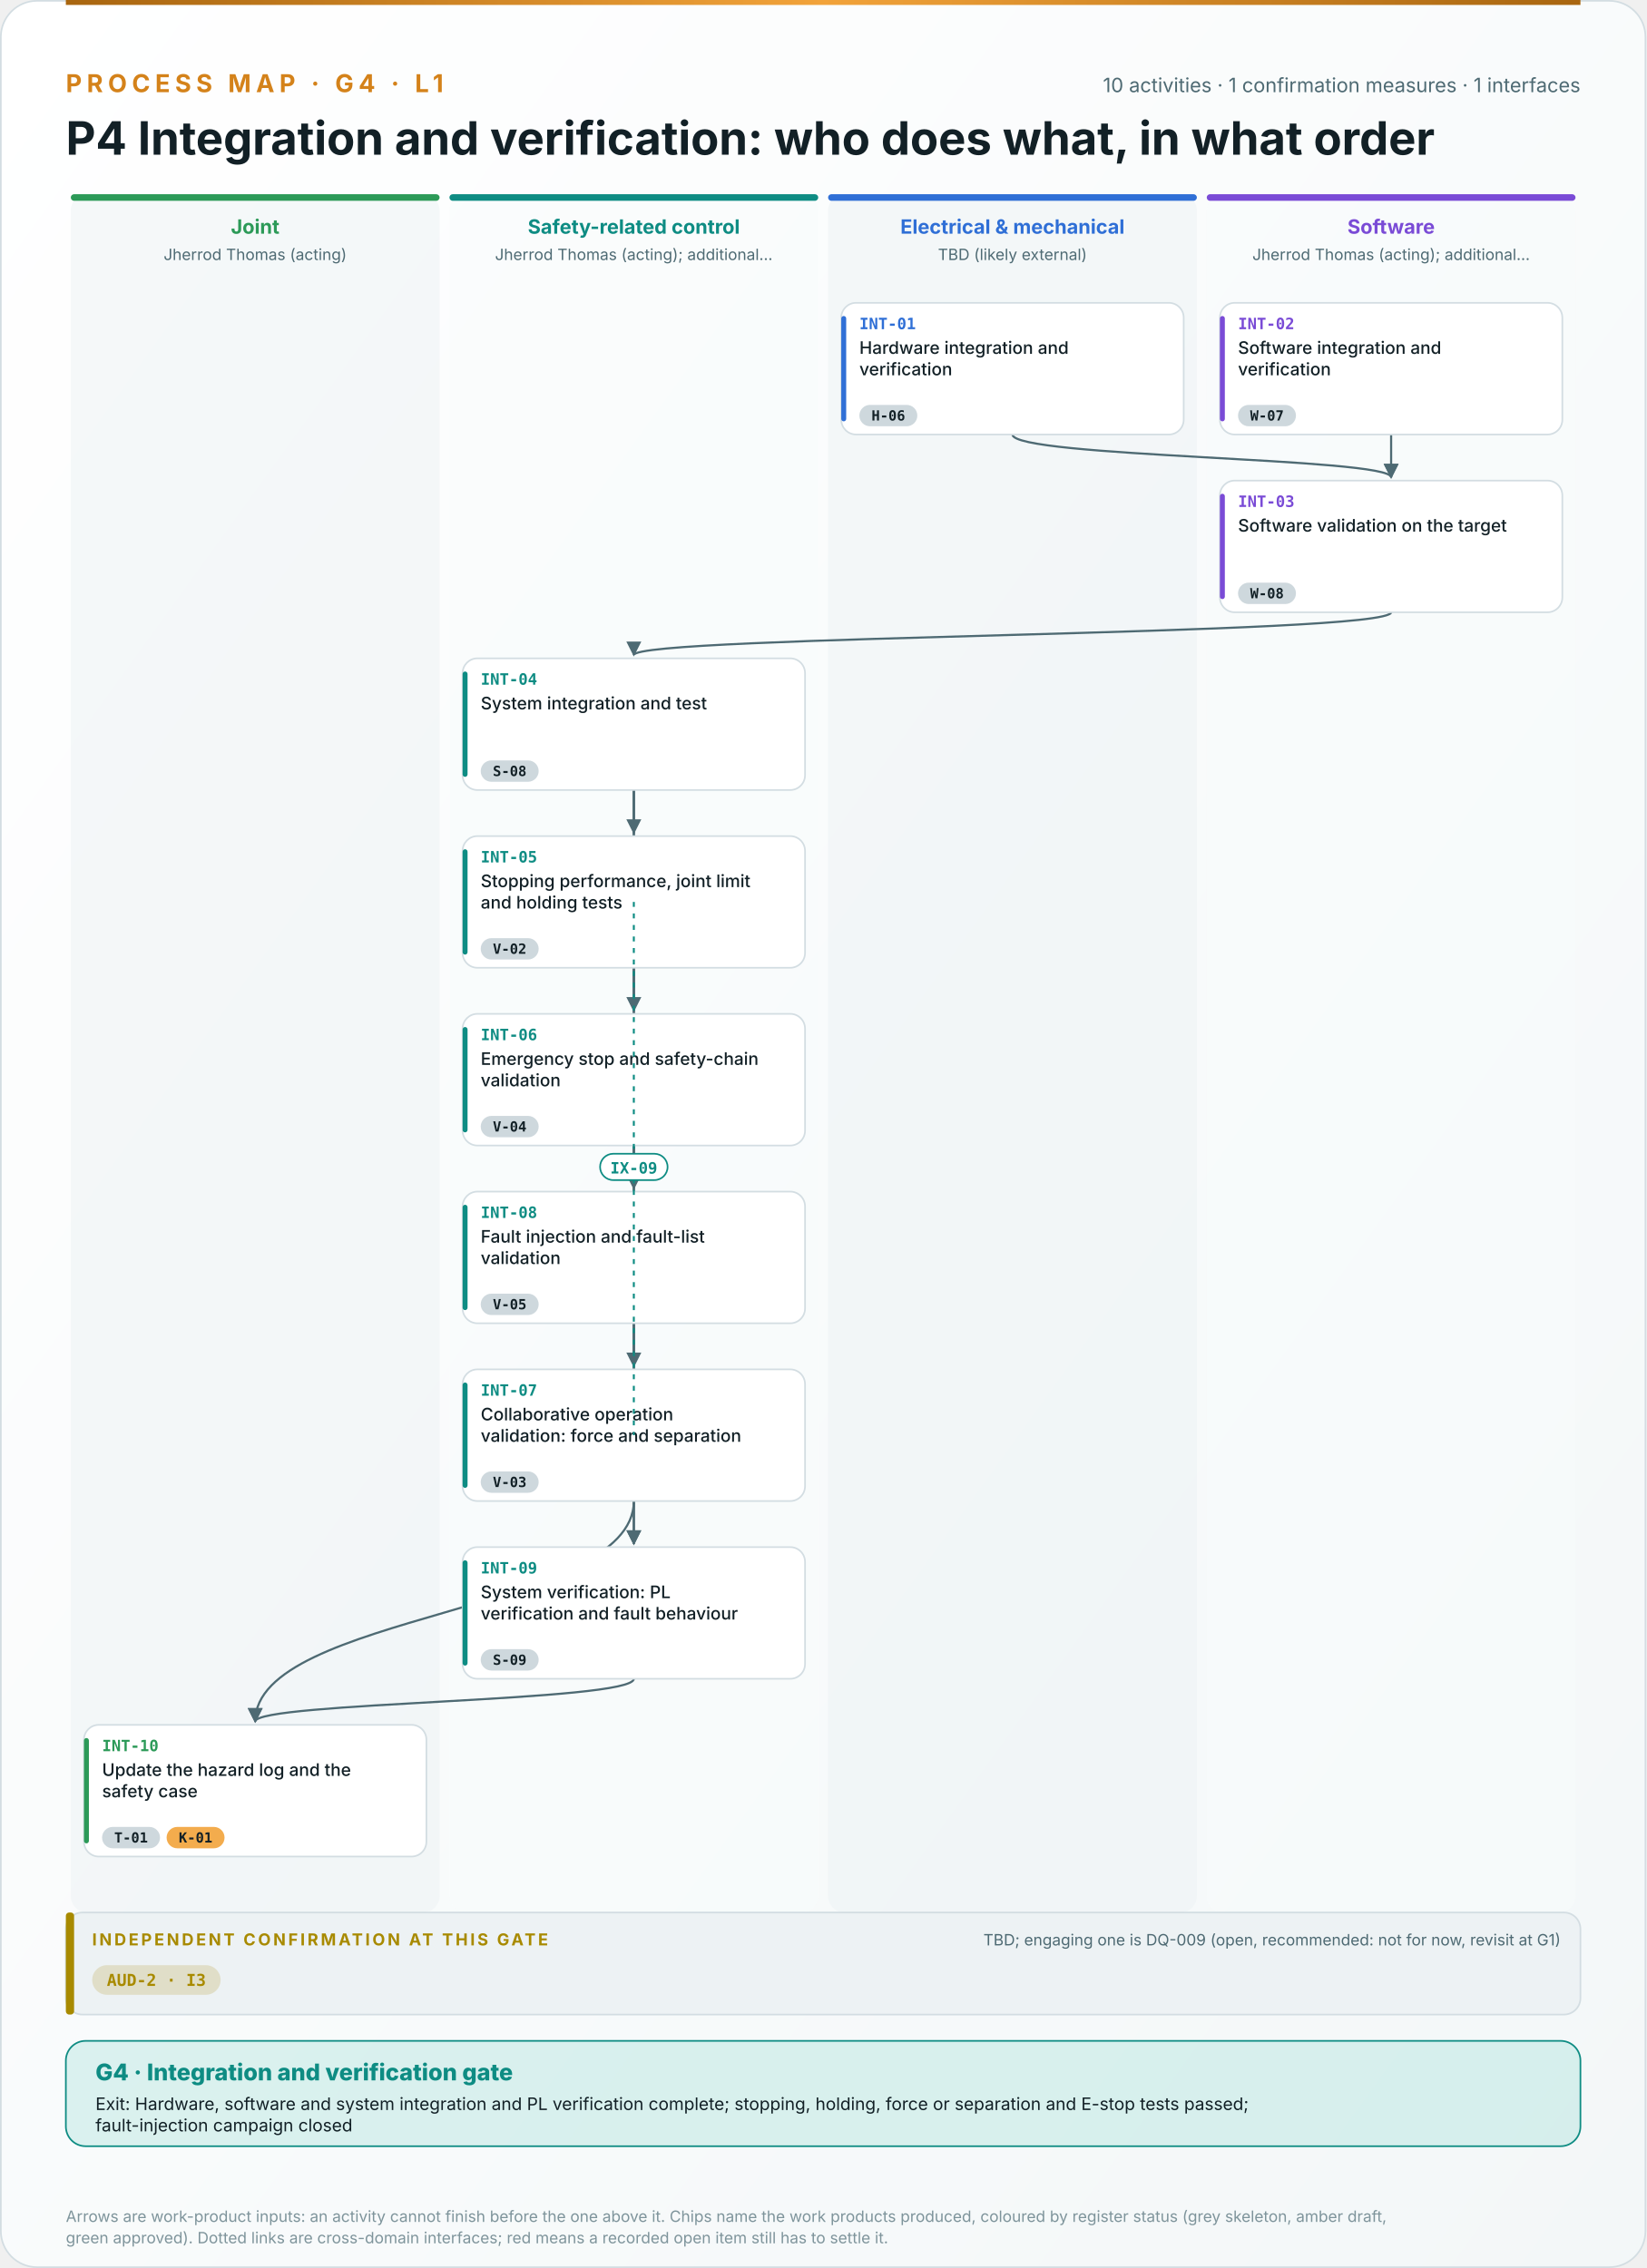
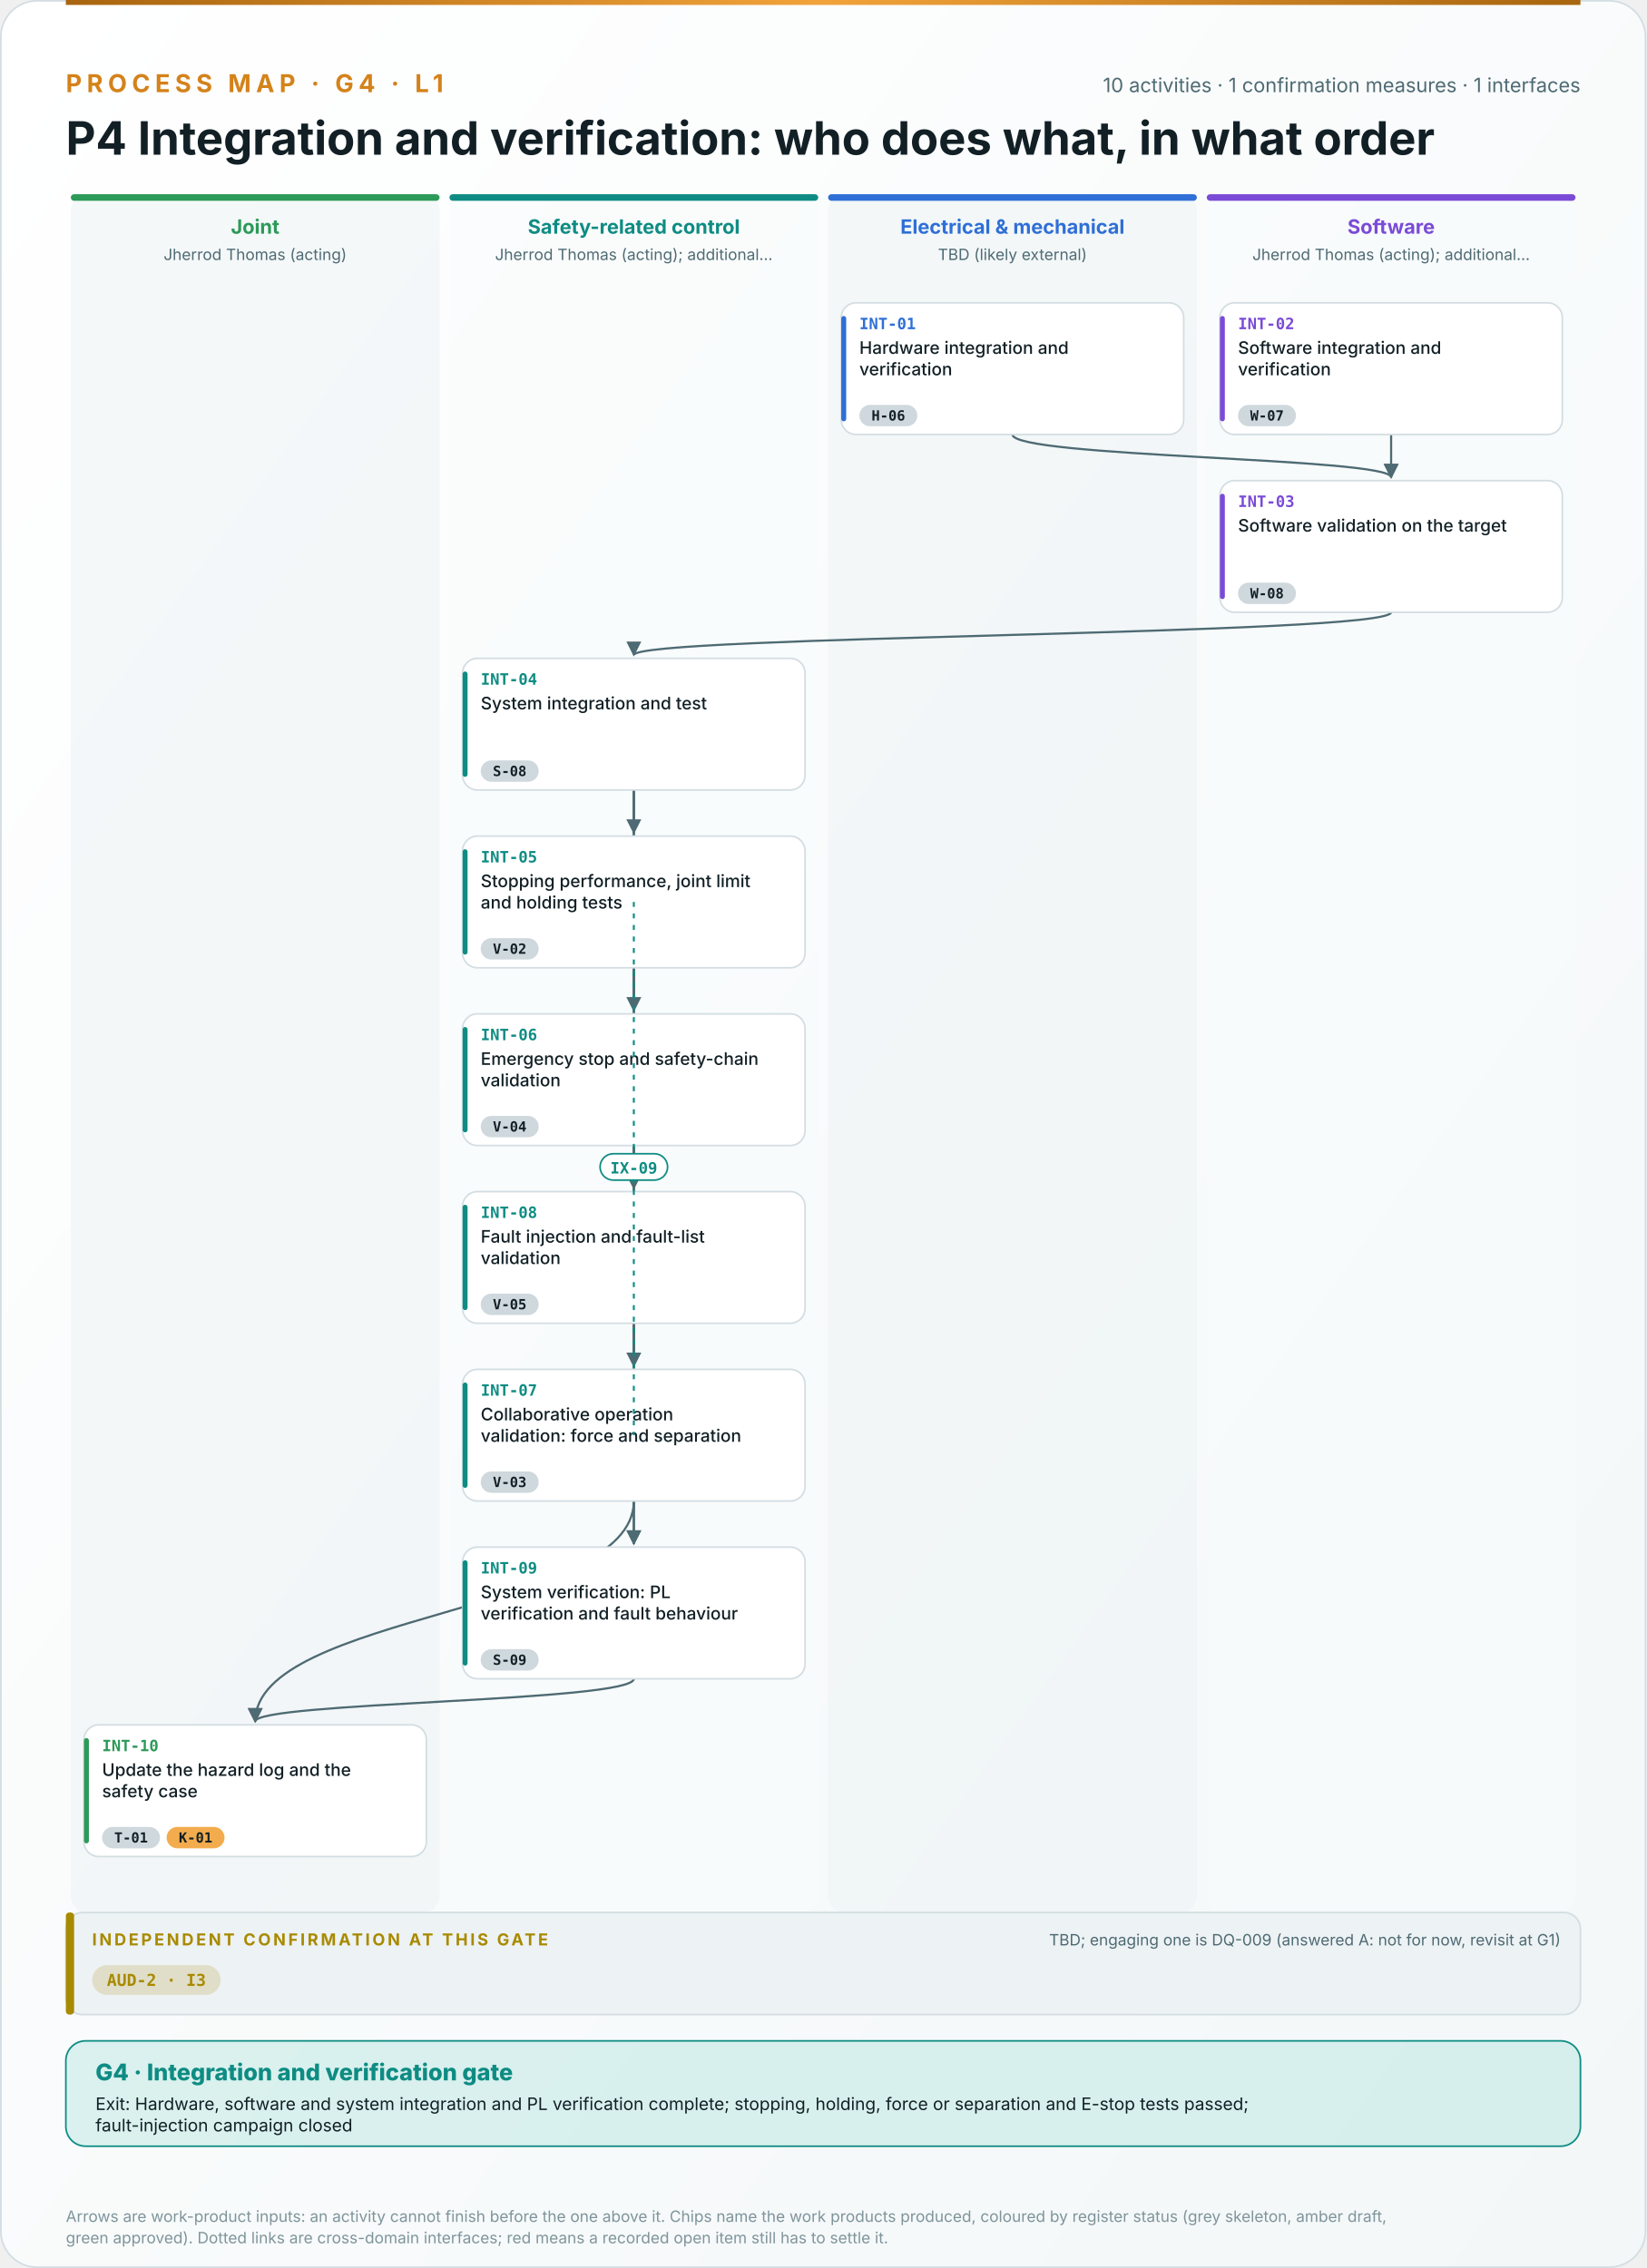
<svg xmlns="http://www.w3.org/2000/svg" width="1000" height="1378" viewBox="0 0 1000 1378" role="img" aria-labelledby="p4-t p4-d">
  <defs>
    <linearGradient id="p4-bg" x1="0" y1="0" x2="1" y2="1">
      <stop offset="0" stop-color="#FFFFFF" />
      <stop offset="1" stop-color="#F3F7F8" />
    </linearGradient>
    <linearGradient id="p4-amber" x1="0" y1="0" x2="1" y2="0">
      <stop offset="0" stop-color="#A8650F" />
      <stop offset="0.5" stop-color="#F2A33A" />
      <stop offset="1" stop-color="#A8650F" />
    </linearGradient>
    <marker id="p4-arrow" viewBox="0 0 10 10" refX="9" refY="5" markerWidth="7" markerHeight="7" orient="auto-start-reverse">
      <path d="M0,0 L10,5 L0,10 z" fill="#4E6A73" />
    </marker>
    <marker id="p4-arrow-amber" viewBox="0 0 10 10" refX="9" refY="5" markerWidth="7" markerHeight="7" orient="auto-start-reverse">
      <path d="M0,0 L10,5 L0,10 z" fill="#D4821A" />
    </marker>
  </defs>
  <rect x="0.5" y="0.5" width="999" height="1377" rx="22" fill="url(#p4-bg)" stroke="#D3DDE2" />
  <rect x="40" y="0" width="920" height="3" fill="url(#p4-amber)" />
  <text x="40" y="56" font-family="Inter, 'Segoe UI', 'Helvetica Neue', Helvetica, Arial, sans-serif" font-size="15" font-weight="700" fill="#D4821A" text-anchor="start" letter-spacing="3">PROCESS MAP · G4 · L1</text>
  <text x="40" y="94" font-family="Inter, 'Segoe UI', 'Helvetica Neue', Helvetica, Arial, sans-serif" font-size="28" font-weight="700" fill="#122026" text-anchor="start">P4 Integration and verification: who does what, in what order</text>
  <text x="960" y="56" font-family="Inter, 'Segoe UI', 'Helvetica Neue', Helvetica, Arial, sans-serif" font-size="12" font-weight="400" fill="#4E6A73" text-anchor="end">10 activities · 1 confirmation measures · 1 interfaces</text>
  <rect x="43" y="118" width="224" height="1044" rx="10" fill="#EDF2F4" fill-opacity="0.55" />
  <rect x="43" y="118" width="224" height="4" rx="2" fill="#2C9A58" />
  <text x="155" y="142" font-family="Inter, 'Segoe UI', 'Helvetica Neue', Helvetica, Arial, sans-serif" font-size="12" font-weight="700" fill="#2C9A58" text-anchor="middle">Joint</text>
  <text x="155" y="158" font-family="Inter, 'Segoe UI', 'Helvetica Neue', Helvetica, Arial, sans-serif" font-size="9.5" font-weight="400" fill="#4E6A73" text-anchor="middle">Jherrod Thomas (acting)</text>
  <rect x="273" y="118" width="224" height="1044" rx="10" fill="#F7FAFB" fill-opacity="0.55" />
  <rect x="273" y="118" width="224" height="4" rx="2" fill="#0E8C83" />
  <text x="385" y="142" font-family="Inter, 'Segoe UI', 'Helvetica Neue', Helvetica, Arial, sans-serif" font-size="12" font-weight="700" fill="#0E8C83" text-anchor="middle">Safety-related control</text>
  <text x="385" y="158" font-family="Inter, 'Segoe UI', 'Helvetica Neue', Helvetica, Arial, sans-serif" font-size="9.5" font-weight="400" fill="#4E6A73" text-anchor="middle">Jherrod Thomas (acting); additional…</text>
  <rect x="503" y="118" width="224" height="1044" rx="10" fill="#EDF2F4" fill-opacity="0.55" />
  <rect x="503" y="118" width="224" height="4" rx="2" fill="#2F6FD6" />
  <text x="615" y="142" font-family="Inter, 'Segoe UI', 'Helvetica Neue', Helvetica, Arial, sans-serif" font-size="12" font-weight="700" fill="#2F6FD6" text-anchor="middle">Electrical &amp; mechanical</text>
  <text x="615" y="158" font-family="Inter, 'Segoe UI', 'Helvetica Neue', Helvetica, Arial, sans-serif" font-size="9.5" font-weight="400" fill="#4E6A73" text-anchor="middle">TBD (likely external)</text>
  <rect x="733" y="118" width="224" height="1044" rx="10" fill="#F7FAFB" fill-opacity="0.55" />
  <rect x="733" y="118" width="224" height="4" rx="2" fill="#7A4BD6" />
  <text x="845" y="142" font-family="Inter, 'Segoe UI', 'Helvetica Neue', Helvetica, Arial, sans-serif" font-size="12" font-weight="700" fill="#7A4BD6" text-anchor="middle">Software</text>
  <text x="845" y="158" font-family="Inter, 'Segoe UI', 'Helvetica Neue', Helvetica, Arial, sans-serif" font-size="9.5" font-weight="400" fill="#4E6A73" text-anchor="middle">Jherrod Thomas (acting); additional…</text>
  <path d="M615.0,264.0 C615.0,278.0 845.0,278.0 845.0,290.0" fill="none" stroke="#4E6A73" stroke-width="1.3" marker-end="url(#p4-arrow)" />
  <path d="M845.0,264.0 L845.0,290.0" fill="none" stroke="#4E6A73" stroke-width="1.3" marker-end="url(#p4-arrow)" />
  <path d="M845.0,372.0 C845.0,386.0 385.0,386.0 385.0,398.0" fill="none" stroke="#4E6A73" stroke-width="1.3" marker-end="url(#p4-arrow)" />
  <path d="M385.0,480.0 L385.0,506.0" fill="none" stroke="#4E6A73" stroke-width="1.3" marker-end="url(#p4-arrow)" />
  <path d="M385.0,480.0 L385.0,614.0" fill="none" stroke="#4E6A73" stroke-width="1.3" marker-end="url(#p4-arrow)" />
  <path d="M385.0,588.0 L385.0,830.0" fill="none" stroke="#4E6A73" stroke-width="1.3" marker-end="url(#p4-arrow)" />
  <path d="M385.0,480.0 L385.0,722.0" fill="none" stroke="#4E6A73" stroke-width="1.3" marker-end="url(#p4-arrow)" />
  <path d="M385.0,696.0 L385.0,938.0" fill="none" stroke="#4E6A73" stroke-width="1.3" marker-end="url(#p4-arrow)" />
  <path d="M385.0,804.0 L385.0,938.0" fill="none" stroke="#4E6A73" stroke-width="1.3" marker-end="url(#p4-arrow)" />
  <path d="M385.0,912.0 C385.0,980.0 155.0,980.0 155.0,1046.0" fill="none" stroke="#4E6A73" stroke-width="1.3" marker-end="url(#p4-arrow)" />
  <path d="M385.0,1020.0 C385.0,1034.0 155.0,1034.0 155.0,1046.0" fill="none" stroke="#4E6A73" stroke-width="1.3" marker-end="url(#p4-arrow)" />
  <rect x="511" y="184" width="208" height="80" rx="9" fill="#FFFFFF" stroke="#D3DDE2" stroke-width="1" />
  <rect x="511" y="192" width="3" height="64" rx="1.5" fill="#2F6FD6" />
  <text x="522" y="200" font-family="'JetBrains Mono', 'SFMono-Regular', Menlo, Consolas, monospace" font-size="9.5" font-weight="700" fill="#2F6FD6" text-anchor="start">INT-01</text>
  <text x="522" y="215" font-family="Inter, 'Segoe UI', 'Helvetica Neue', Helvetica, Arial, sans-serif" font-size="10.5" font-weight="500" fill="#122026" text-anchor="start">Hardware integration and</text>
  <text x="522" y="228" font-family="Inter, 'Segoe UI', 'Helvetica Neue', Helvetica, Arial, sans-serif" font-size="10.5" font-weight="500" fill="#122026" text-anchor="start">verification</text>
  <rect x="522" y="246" width="35.2" height="13" rx="6.5" fill="#C9D4D9" fill-opacity="0.9" />
  <text x="539.6" y="255.5" font-family="'JetBrains Mono', 'SFMono-Regular', Menlo, Consolas, monospace" font-size="8.5" font-weight="700" fill="#122026" text-anchor="middle">H-06</text>
  <rect x="741" y="184" width="208" height="80" rx="9" fill="#FFFFFF" stroke="#D3DDE2" stroke-width="1" />
  <rect x="741" y="192" width="3" height="64" rx="1.5" fill="#7A4BD6" />
  <text x="752" y="200" font-family="'JetBrains Mono', 'SFMono-Regular', Menlo, Consolas, monospace" font-size="9.5" font-weight="700" fill="#7A4BD6" text-anchor="start">INT-02</text>
  <text x="752" y="215" font-family="Inter, 'Segoe UI', 'Helvetica Neue', Helvetica, Arial, sans-serif" font-size="10.5" font-weight="500" fill="#122026" text-anchor="start">Software integration and</text>
  <text x="752" y="228" font-family="Inter, 'Segoe UI', 'Helvetica Neue', Helvetica, Arial, sans-serif" font-size="10.5" font-weight="500" fill="#122026" text-anchor="start">verification</text>
  <rect x="752" y="246" width="35.2" height="13" rx="6.5" fill="#C9D4D9" fill-opacity="0.9" />
  <text x="769.6" y="255.5" font-family="'JetBrains Mono', 'SFMono-Regular', Menlo, Consolas, monospace" font-size="8.5" font-weight="700" fill="#122026" text-anchor="middle">W-07</text>
  <rect x="741" y="292" width="208" height="80" rx="9" fill="#FFFFFF" stroke="#D3DDE2" stroke-width="1" />
  <rect x="741" y="300" width="3" height="64" rx="1.5" fill="#7A4BD6" />
  <text x="752" y="308" font-family="'JetBrains Mono', 'SFMono-Regular', Menlo, Consolas, monospace" font-size="9.5" font-weight="700" fill="#7A4BD6" text-anchor="start">INT-03</text>
  <text x="752" y="323" font-family="Inter, 'Segoe UI', 'Helvetica Neue', Helvetica, Arial, sans-serif" font-size="10.5" font-weight="500" fill="#122026" text-anchor="start">Software validation on the target</text>
  <rect x="752" y="354" width="35.2" height="13" rx="6.5" fill="#C9D4D9" fill-opacity="0.9" />
  <text x="769.6" y="363.5" font-family="'JetBrains Mono', 'SFMono-Regular', Menlo, Consolas, monospace" font-size="8.5" font-weight="700" fill="#122026" text-anchor="middle">W-08</text>
  <rect x="281" y="400" width="208" height="80" rx="9" fill="#FFFFFF" stroke="#D3DDE2" stroke-width="1" />
  <rect x="281" y="408" width="3" height="64" rx="1.5" fill="#0E8C83" />
  <text x="292" y="416" font-family="'JetBrains Mono', 'SFMono-Regular', Menlo, Consolas, monospace" font-size="9.5" font-weight="700" fill="#0E8C83" text-anchor="start">INT-04</text>
  <text x="292" y="431" font-family="Inter, 'Segoe UI', 'Helvetica Neue', Helvetica, Arial, sans-serif" font-size="10.5" font-weight="500" fill="#122026" text-anchor="start">System integration and test</text>
  <rect x="292" y="462" width="35.2" height="13" rx="6.5" fill="#C9D4D9" fill-opacity="0.9" />
  <text x="309.6" y="471.5" font-family="'JetBrains Mono', 'SFMono-Regular', Menlo, Consolas, monospace" font-size="8.5" font-weight="700" fill="#122026" text-anchor="middle">S-08</text>
  <rect x="281" y="508" width="208" height="80" rx="9" fill="#FFFFFF" stroke="#D3DDE2" stroke-width="1" />
  <rect x="281" y="516" width="3" height="64" rx="1.5" fill="#0E8C83" />
  <text x="292" y="524" font-family="'JetBrains Mono', 'SFMono-Regular', Menlo, Consolas, monospace" font-size="9.5" font-weight="700" fill="#0E8C83" text-anchor="start">INT-05</text>
  <text x="292" y="539" font-family="Inter, 'Segoe UI', 'Helvetica Neue', Helvetica, Arial, sans-serif" font-size="10.5" font-weight="500" fill="#122026" text-anchor="start">Stopping performance, joint limit</text>
  <text x="292" y="552" font-family="Inter, 'Segoe UI', 'Helvetica Neue', Helvetica, Arial, sans-serif" font-size="10.5" font-weight="500" fill="#122026" text-anchor="start">and holding tests</text>
  <rect x="292" y="570" width="35.2" height="13" rx="6.5" fill="#C9D4D9" fill-opacity="0.9" />
  <text x="309.6" y="579.5" font-family="'JetBrains Mono', 'SFMono-Regular', Menlo, Consolas, monospace" font-size="8.5" font-weight="700" fill="#122026" text-anchor="middle">V-02</text>
  <rect x="281" y="616" width="208" height="80" rx="9" fill="#FFFFFF" stroke="#D3DDE2" stroke-width="1" />
  <rect x="281" y="624" width="3" height="64" rx="1.5" fill="#0E8C83" />
  <text x="292" y="632" font-family="'JetBrains Mono', 'SFMono-Regular', Menlo, Consolas, monospace" font-size="9.5" font-weight="700" fill="#0E8C83" text-anchor="start">INT-06</text>
  <text x="292" y="647" font-family="Inter, 'Segoe UI', 'Helvetica Neue', Helvetica, Arial, sans-serif" font-size="10.5" font-weight="500" fill="#122026" text-anchor="start">Emergency stop and safety-chain</text>
  <text x="292" y="660" font-family="Inter, 'Segoe UI', 'Helvetica Neue', Helvetica, Arial, sans-serif" font-size="10.5" font-weight="500" fill="#122026" text-anchor="start">validation</text>
  <rect x="292" y="678" width="35.2" height="13" rx="6.5" fill="#C9D4D9" fill-opacity="0.9" />
  <text x="309.6" y="687.5" font-family="'JetBrains Mono', 'SFMono-Regular', Menlo, Consolas, monospace" font-size="8.5" font-weight="700" fill="#122026" text-anchor="middle">V-04</text>
  <rect x="281" y="832" width="208" height="80" rx="9" fill="#FFFFFF" stroke="#D3DDE2" stroke-width="1" />
  <rect x="281" y="840" width="3" height="64" rx="1.5" fill="#0E8C83" />
  <text x="292" y="848" font-family="'JetBrains Mono', 'SFMono-Regular', Menlo, Consolas, monospace" font-size="9.5" font-weight="700" fill="#0E8C83" text-anchor="start">INT-07</text>
  <text x="292" y="863" font-family="Inter, 'Segoe UI', 'Helvetica Neue', Helvetica, Arial, sans-serif" font-size="10.5" font-weight="500" fill="#122026" text-anchor="start">Collaborative operation</text>
  <text x="292" y="876" font-family="Inter, 'Segoe UI', 'Helvetica Neue', Helvetica, Arial, sans-serif" font-size="10.5" font-weight="500" fill="#122026" text-anchor="start">validation: force and separation</text>
  <rect x="292" y="894" width="35.2" height="13" rx="6.5" fill="#C9D4D9" fill-opacity="0.9" />
  <text x="309.6" y="903.5" font-family="'JetBrains Mono', 'SFMono-Regular', Menlo, Consolas, monospace" font-size="8.5" font-weight="700" fill="#122026" text-anchor="middle">V-03</text>
  <rect x="281" y="724" width="208" height="80" rx="9" fill="#FFFFFF" stroke="#D3DDE2" stroke-width="1" />
  <rect x="281" y="732" width="3" height="64" rx="1.5" fill="#0E8C83" />
  <text x="292" y="740" font-family="'JetBrains Mono', 'SFMono-Regular', Menlo, Consolas, monospace" font-size="9.5" font-weight="700" fill="#0E8C83" text-anchor="start">INT-08</text>
  <text x="292" y="755" font-family="Inter, 'Segoe UI', 'Helvetica Neue', Helvetica, Arial, sans-serif" font-size="10.5" font-weight="500" fill="#122026" text-anchor="start">Fault injection and fault-list</text>
  <text x="292" y="768" font-family="Inter, 'Segoe UI', 'Helvetica Neue', Helvetica, Arial, sans-serif" font-size="10.5" font-weight="500" fill="#122026" text-anchor="start">validation</text>
  <rect x="292" y="786" width="35.2" height="13" rx="6.5" fill="#C9D4D9" fill-opacity="0.9" />
  <text x="309.6" y="795.5" font-family="'JetBrains Mono', 'SFMono-Regular', Menlo, Consolas, monospace" font-size="8.5" font-weight="700" fill="#122026" text-anchor="middle">V-05</text>
  <rect x="281" y="940" width="208" height="80" rx="9" fill="#FFFFFF" stroke="#D3DDE2" stroke-width="1" />
  <rect x="281" y="948" width="3" height="64" rx="1.5" fill="#0E8C83" />
  <text x="292" y="956" font-family="'JetBrains Mono', 'SFMono-Regular', Menlo, Consolas, monospace" font-size="9.5" font-weight="700" fill="#0E8C83" text-anchor="start">INT-09</text>
  <text x="292" y="971" font-family="Inter, 'Segoe UI', 'Helvetica Neue', Helvetica, Arial, sans-serif" font-size="10.5" font-weight="500" fill="#122026" text-anchor="start">System verification: PL</text>
  <text x="292" y="984" font-family="Inter, 'Segoe UI', 'Helvetica Neue', Helvetica, Arial, sans-serif" font-size="10.5" font-weight="500" fill="#122026" text-anchor="start">verification and fault behaviour</text>
  <rect x="292" y="1002" width="35.2" height="13" rx="6.5" fill="#C9D4D9" fill-opacity="0.9" />
  <text x="309.6" y="1011.5" font-family="'JetBrains Mono', 'SFMono-Regular', Menlo, Consolas, monospace" font-size="8.5" font-weight="700" fill="#122026" text-anchor="middle">S-09</text>
  <rect x="51" y="1048" width="208" height="80" rx="9" fill="#FFFFFF" stroke="#D3DDE2" stroke-width="1" />
  <rect x="51" y="1056" width="3" height="64" rx="1.5" fill="#2C9A58" />
  <text x="62" y="1064" font-family="'JetBrains Mono', 'SFMono-Regular', Menlo, Consolas, monospace" font-size="9.5" font-weight="700" fill="#2C9A58" text-anchor="start">INT-10</text>
  <text x="62" y="1079" font-family="Inter, 'Segoe UI', 'Helvetica Neue', Helvetica, Arial, sans-serif" font-size="10.5" font-weight="500" fill="#122026" text-anchor="start">Update the hazard log and the</text>
  <text x="62" y="1092" font-family="Inter, 'Segoe UI', 'Helvetica Neue', Helvetica, Arial, sans-serif" font-size="10.5" font-weight="500" fill="#122026" text-anchor="start">safety case</text>
  <rect x="62" y="1110" width="35.2" height="13" rx="6.5" fill="#C9D4D9" fill-opacity="0.9" />
  <text x="79.6" y="1119.5" font-family="'JetBrains Mono', 'SFMono-Regular', Menlo, Consolas, monospace" font-size="8.5" font-weight="700" fill="#122026" text-anchor="middle">T-01</text>
  <rect x="101.2" y="1110" width="35.2" height="13" rx="6.5" fill="#F2A33A" fill-opacity="0.9" />
  <text x="118.8" y="1119.5" font-family="'JetBrains Mono', 'SFMono-Regular', Menlo, Consolas, monospace" font-size="8.5" font-weight="700" fill="#122026" text-anchor="middle">K-01</text>
  <path d="M385.0,548.0 L385.0,872.0" fill="none" stroke="#0E8C83" stroke-width="1.2" stroke-dasharray="3 4" />
  <rect x="364.5" y="701" width="41" height="16" rx="8" fill="#FFFFFF" stroke="#0E8C83" stroke-width="1" />
  <text x="385" y="713" font-family="'JetBrains Mono', 'SFMono-Regular', Menlo, Consolas, monospace" font-size="9.5" font-weight="700" fill="#0E8C83" text-anchor="middle">IX-09</text>
  <rect x="40" y="1162" width="920" height="62" rx="10" fill="#EDF2F4" stroke="#D3DDE2" stroke-width="1" />
  <rect x="40" y="1162" width="5" height="62" rx="2" fill="#A88A00" />
  <text x="56" y="1182" font-family="Inter, 'Segoe UI', 'Helvetica Neue', Helvetica, Arial, sans-serif" font-size="10" font-weight="700" fill="#A88A00" text-anchor="start" letter-spacing="1.5">INDEPENDENT CONFIRMATION AT THIS GATE</text>
-   <text x="948" y="1182" font-family="Inter, 'Segoe UI', 'Helvetica Neue', Helvetica, Arial, sans-serif" font-size="9.5" font-weight="400" fill="#4E6A73" text-anchor="end">TBD; engaging one is DQ-009 (open, recommended: not for now, revisit at G1)</text>
+   <text x="948" y="1182" font-family="Inter, 'Segoe UI', 'Helvetica Neue', Helvetica, Arial, sans-serif" font-size="9.5" font-weight="400" fill="#4E6A73" text-anchor="end">TBD; engaging one is DQ-009 (answered A: not for now, revisit at G1)</text>
  <rect x="56" y="1194" width="78" height="18" rx="9" fill="#A88A00" fill-opacity="0.18" />
  <text x="95" y="1206.6" font-family="'JetBrains Mono', 'SFMono-Regular', Menlo, Consolas, monospace" font-size="10" font-weight="700" fill="#A88A00" text-anchor="middle">AUD-2 · I3</text>
  <rect x="40" y="1240" width="920" height="64" rx="12" fill="#8FD8D1" fill-opacity="0.3" />
  <rect x="40" y="1240" width="920" height="64" rx="12" fill="none" stroke="#0E8C83" stroke-width="1" />
  <text x="58" y="1264" font-family="Inter, 'Segoe UI', 'Helvetica Neue', Helvetica, Arial, sans-serif" font-size="14" font-weight="800" fill="#0E8C83" text-anchor="start">G4 · Integration and verification gate</text>
  <text x="58" y="1282" font-family="Inter, 'Segoe UI', 'Helvetica Neue', Helvetica, Arial, sans-serif" font-size="10.5" font-weight="400" fill="#122026" text-anchor="start">Exit: Hardware, software and system integration and PL verification complete; stopping, holding, force or separation and E-stop tests passed;</text>
  <text x="58" y="1295" font-family="Inter, 'Segoe UI', 'Helvetica Neue', Helvetica, Arial, sans-serif" font-size="10.5" font-weight="400" fill="#122026" text-anchor="start">fault-injection campaign closed</text>
  <text x="40" y="1350" font-family="Inter, 'Segoe UI', 'Helvetica Neue', Helvetica, Arial, sans-serif" font-size="9.5" font-weight="400" fill="#7E949B" text-anchor="start">Arrows are work-product inputs: an activity cannot finish before the one above it. Chips name the work products produced, coloured by register status (grey skeleton, amber draft,</text>
  <text x="40" y="1363" font-family="Inter, 'Segoe UI', 'Helvetica Neue', Helvetica, Arial, sans-serif" font-size="9.5" font-weight="400" fill="#7E949B" text-anchor="start">green approved). Dotted links are cross-domain interfaces; red means a recorded open item still has to settle it.</text>
</svg>
